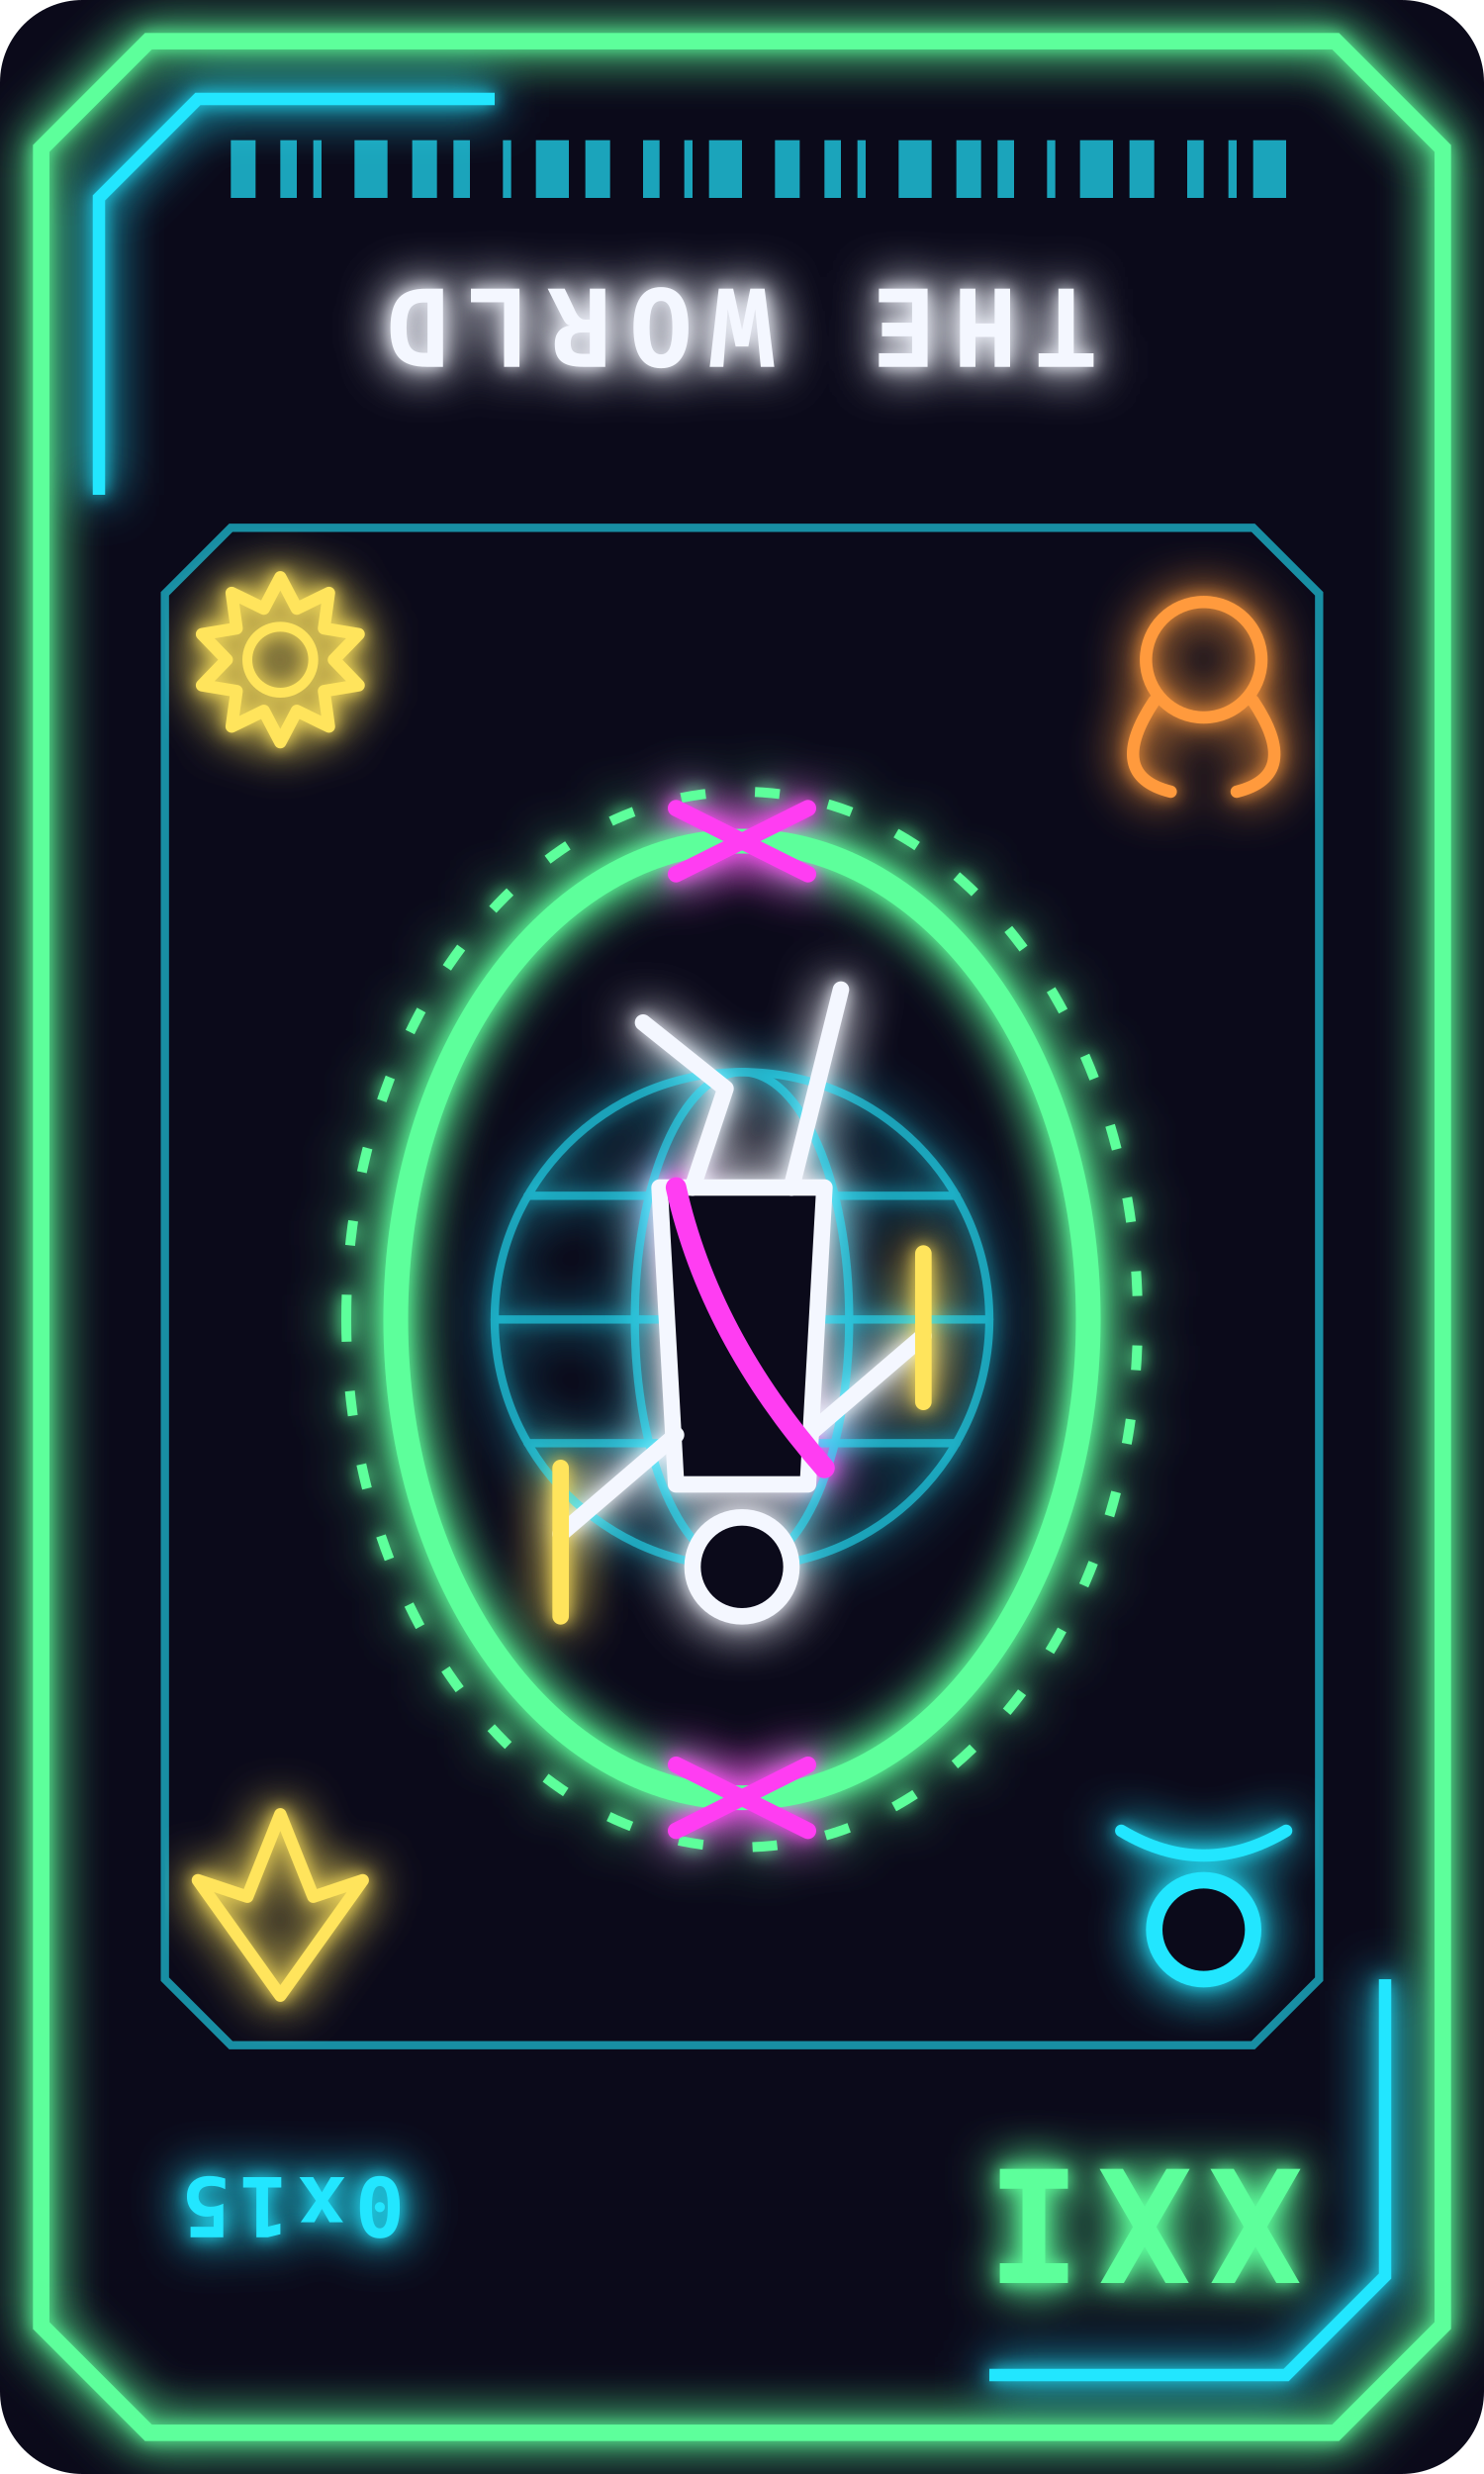
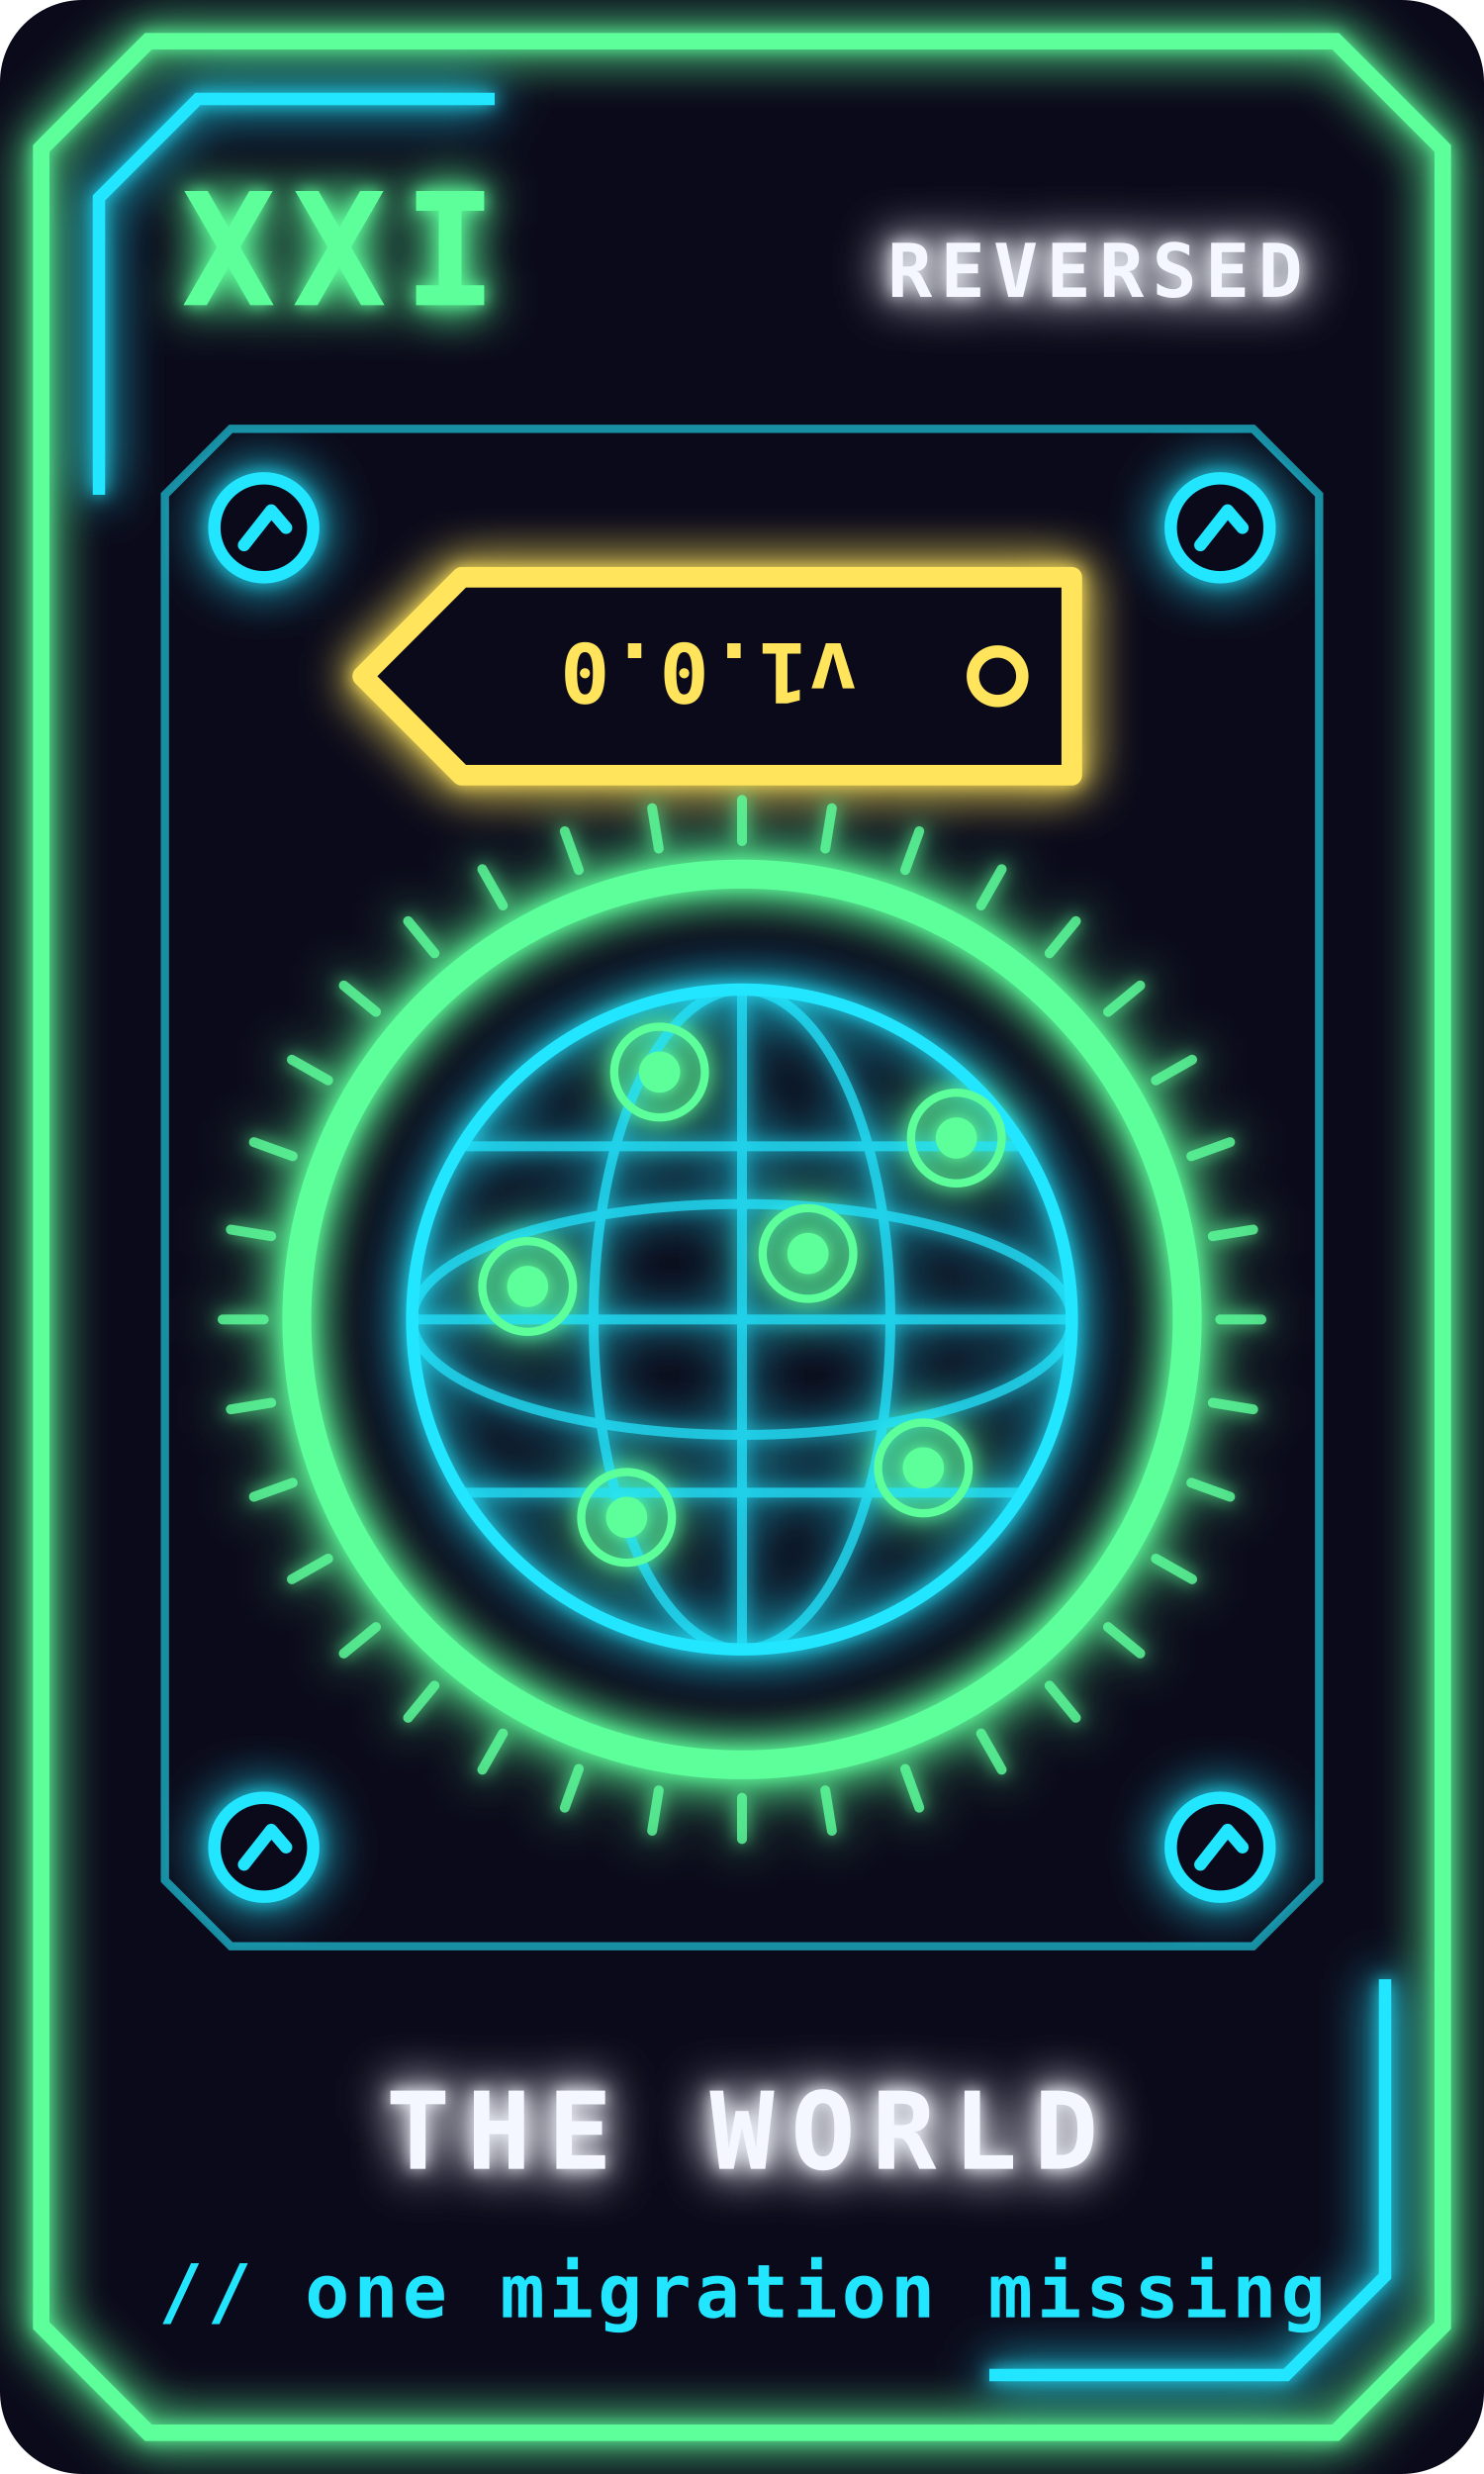
<svg xmlns="http://www.w3.org/2000/svg" width="180" height="300" viewBox="0 0 180 300">
-   <g transform="rotate(180 90 150)">
+   <g>
    <defs>
      <filter id="ds-neon" x="-30%" y="-30%" width="160%" height="160%" color-interpolation-filters="sRGB">
        <feGaussianBlur stdDeviation="3" result="wide" />
        <feGaussianBlur in="SourceGraphic" stdDeviation="1" result="near" />
        <feMerge>
          <feMergeNode in="wide" />
          <feMergeNode in="wide" />
          <feMergeNode in="near" />
          <feMergeNode in="SourceGraphic" />
        </feMerge>
      </filter>
      <clipPath id="ds-window">
        <path d="M-70 -84L-62 -92H62L70 -84V84L62 92H-62L-70 84Z" />
      </clipPath>
    </defs>
    <rect width="180" height="300" rx="10" fill="#0b0a1a" />
    <g filter="url(#ds-neon)">
      <path d="M18 5H162L175 18V282L162 295H18L5 282V18Z" fill="none" stroke="#5dff9b" stroke-width="2" />
      <path d="M12 60V24L24 12H60M168 240V276L156 288H120" fill="none" stroke="#22e6ff" stroke-width="1.5" />
      <text x="22" y="37" font-family="ui-monospace, 'SF Mono', Menlo, Consolas, monospace" font-size="19" font-weight="bold" fill="#5dff9b" text-anchor="start" letter-spacing="2">XXI</text>
-       <text x="158" y="36" font-family="ui-monospace, 'SF Mono', Menlo, Consolas, monospace" font-size="10" font-weight="bold" fill="#22e6ff" text-anchor="end" letter-spacing="1">0x15</text>
-       <text x="90" y="265" font-family="ui-monospace, 'SF Mono', Menlo, Consolas, monospace" font-size="13" font-weight="bold" fill="#f4f7ff" text-anchor="middle" letter-spacing="2">THE WORLD</text>
+       <text x="158" y="36" font-family="ui-monospace, 'SF Mono', Menlo, Consolas, monospace" font-size="9" font-weight="bold" fill="#f4f7ff" text-anchor="end" letter-spacing="1">REVERSED</text>
+       <text x="90" y="263" font-family="ui-monospace, 'SF Mono', Menlo, Consolas, monospace" font-size="13" font-weight="bold" fill="#f4f7ff" text-anchor="middle" letter-spacing="2">THE WORLD</text>
    </g>
-     <g opacity="0.7">
-       <rect x="24" y="276" width="4" height="7" fill="#22e6ff" />
-       <rect x="30" y="276" width="1" height="7" fill="#22e6ff" />
-       <rect x="34" y="276" width="2" height="7" fill="#22e6ff" />
-       <rect x="40" y="276" width="3" height="7" fill="#22e6ff" />
-       <rect x="45" y="276" width="4" height="7" fill="#22e6ff" />
-       <rect x="52" y="276" width="1" height="7" fill="#22e6ff" />
-       <rect x="57" y="276" width="2" height="7" fill="#22e6ff" />
-       <rect x="61" y="276" width="3" height="7" fill="#22e6ff" />
-       <rect x="67" y="276" width="4" height="7" fill="#22e6ff" />
-       <rect x="75" y="276" width="1" height="7" fill="#22e6ff" />
-       <rect x="78" y="276" width="2" height="7" fill="#22e6ff" />
-       <rect x="83" y="276" width="3" height="7" fill="#22e6ff" />
-       <rect x="90" y="276" width="4" height="7" fill="#22e6ff" />
-       <rect x="96" y="276" width="1" height="7" fill="#22e6ff" />
-       <rect x="100" y="276" width="2" height="7" fill="#22e6ff" />
-       <rect x="106" y="276" width="3" height="7" fill="#22e6ff" />
-       <rect x="111" y="276" width="4" height="7" fill="#22e6ff" />
-       <rect x="118" y="276" width="1" height="7" fill="#22e6ff" />
-       <rect x="123" y="276" width="2" height="7" fill="#22e6ff" />
-       <rect x="127" y="276" width="3" height="7" fill="#22e6ff" />
-       <rect x="133" y="276" width="4" height="7" fill="#22e6ff" />
-       <rect x="141" y="276" width="1" height="7" fill="#22e6ff" />
-       <rect x="144" y="276" width="2" height="7" fill="#22e6ff" />
-       <rect x="149" y="276" width="3" height="7" fill="#22e6ff" />
-     </g>
+     <text x="90" y="281" font-family="ui-monospace, 'SF Mono', Menlo, Consolas, monospace" font-size="9" font-weight="bold" fill="#22e6ff" text-anchor="middle" letter-spacing="0.5">// one migration missing</text>
    <g transform="translate(90 144)">
      <g clip-path="url(#ds-window)">
-         <g filter="url(#ds-neon)">
-           <ellipse cx="0" cy="-4" rx="42" ry="58" fill="none" stroke="#5dff9b" stroke-width="3" />
-           <ellipse cx="0" cy="-4" rx="48" ry="64" fill="none" stroke="#5dff9b" stroke-width="1.2" stroke-dasharray="3 6" />
-           <path d="M-8 -66L8 -58M8 -66L-8 -58M-8 50L8 58M8 50L-8 58" fill="none" stroke="#ff3df2" stroke-width="2" stroke-linecap="round" stroke-linejoin="round" />
-           <g opacity="0.55">
-             <circle cx="0" cy="-4" r="30" fill="none" stroke="#22e6ff" stroke-width="1" />
-             <ellipse cx="0" cy="-4" rx="13" ry="30" fill="none" stroke="#22e6ff" stroke-width="1" />
-             <path d="M-30 -4H30M-26 -19H26M-26 11H26" fill="none" stroke="#22e6ff" stroke-width="1" stroke-linecap="round" stroke-linejoin="round" />
+         <g filter="url(#ds-neon)" transform="rotate(180)">
+           <circle cx="0" cy="-16" r="54" fill="none" stroke="#5dff9b" stroke-width="3.5" />
+           <g opacity="0.8">
+             <path d="M58 -16L63 -16M57.1 -5.9L62 -5.1M54.5 3.8L59.2 5.5M50.2 13L54.6 15.5M44.4 21.3L48.3 24.5M37.3 28.4L40.5 32.3M29 34.2L31.5 38.6M19.8 38.5L21.5 43.2M10.1 41.1L10.9 46M0 42L0 47M-10.1 41.1L-10.9 46M-19.8 38.5L-21.5 43.2M-29 34.2L-31.5 38.6M-37.3 28.4L-40.5 32.3M-44.4 21.3L-48.3 24.5M-50.2 13L-54.6 15.5M-54.5 3.8L-59.2 5.5M-57.1 -5.9L-62 -5.1M-58 -16L-63 -16M-57.1 -26.1L-62 -26.9M-54.5 -35.8L-59.2 -37.5M-50.2 -45L-54.6 -47.5M-44.4 -53.3L-48.3 -56.5M-37.3 -60.4L-40.5 -64.3M-29 -66.2L-31.5 -70.6M-19.8 -70.5L-21.5 -75.2M-10.1 -73.1L-10.9 -78M0 -74L0 -79M10.1 -73.1L10.9 -78M19.8 -70.5L21.5 -75.2M29 -66.2L31.5 -70.6M37.3 -60.4L40.5 -64.3M44.4 -53.3L48.3 -56.5M50.2 -45L54.6 -47.5M54.5 -35.8L59.2 -37.5M57.1 -26.1L62 -26.9" fill="none" stroke="#5dff9b" stroke-width="1.2" stroke-linecap="round" stroke-linejoin="round" />
          </g>
-           <path d="M-8 -24H8L10 12H-10Z" fill="#0b0a1a" stroke="#f4f7ff" stroke-width="2" stroke-linecap="round" stroke-linejoin="round" />
-           <circle cx="0" cy="-34" r="6" fill="#0b0a1a" stroke="#f4f7ff" stroke-width="2" />
-           <path d="M-6 12L-12 36M6 12L2 24L12 32" fill="none" stroke="#f4f7ff" stroke-width="2" stroke-linecap="round" stroke-linejoin="round" />
-           <path d="M-8 -18L-22 -6M8 -18L22 -30" fill="none" stroke="#f4f7ff" stroke-width="2" stroke-linecap="round" stroke-linejoin="round" />
-           <path d="M-22 -14V4M22 -40V-22" fill="none" stroke="#ffe45c" stroke-width="2" stroke-linecap="round" stroke-linejoin="round" />
-           <path d="M-10 -22Q4 -6 8 12" fill="none" stroke="#ff3df2" stroke-width="2.5" stroke-linecap="round" stroke-linejoin="round" />
-           <circle cx="-56" cy="-78" r="6" fill="#0b0a1a" stroke="#22e6ff" stroke-width="2" />
-           <path d="M-66 -66Q-56 -72 -46 -66" fill="none" stroke="#22e6ff" stroke-width="1.5" stroke-linecap="round" stroke-linejoin="round" />
-           <path d="M46 -72L56 -86L66 -72L60 -74L56 -64L52 -74Z" fill="none" stroke="#ffe45c" stroke-width="1.5" stroke-linecap="round" stroke-linejoin="round" />
-           <circle cx="-56" cy="76" r="7" fill="none" stroke="#ff9a3d" stroke-width="1.5" />
-           <path d="M-62 71Q-68 62 -60 60M-50 71Q-44 62 -52 60" fill="none" stroke="#ff9a3d" stroke-width="1.5" stroke-linecap="round" stroke-linejoin="round" />
-           <path d="M56 66L58 69.8L61.9 67.9L61.3 72.2L65.5 72.9L62.5 76L65.5 79.1L61.3 79.8L61.9 84.1L58 82.2L56 86L54 82.2L50.1 84.1L50.7 79.8L46.5 79.1L49.5 76L46.5 72.9L50.7 72.2L50.1 67.9L54 69.8Z" fill="none" stroke="#ffe45c" stroke-width="1.5" stroke-linecap="round" stroke-linejoin="round" />
-           <circle cx="56" cy="76" r="4" fill="none" stroke="#ffe45c" stroke-width="1.2" />
+           <circle cx="0" cy="-16" r="40" fill="none" stroke="#22e6ff" stroke-width="1.5" />
+           <g opacity="0.7">
+             <ellipse cx="0" cy="-16" rx="18" ry="40" fill="none" stroke="#22e6ff" stroke-width="1.2" />
+             <ellipse cx="0" cy="-16" rx="40" ry="14" fill="none" stroke="#22e6ff" stroke-width="1.2" />
+             <path d="M0 -56V24M-40 -16H40M-34 -37H34M-34 5H34" fill="none" stroke="#22e6ff" stroke-width="1.2" stroke-linecap="round" stroke-linejoin="round" />
+           </g>
+           <circle cx="-22" cy="-34" r="5.5" fill="none" stroke="#5dff9b" stroke-width="1" />
+           <circle cx="-22" cy="-34" r="2.5" fill="#5dff9b" />
+           <circle cx="14" cy="-40" r="5.5" fill="none" stroke="#5dff9b" stroke-width="1" />
+           <circle cx="14" cy="-40" r="2.5" fill="#5dff9b" />
+           <circle cx="26" cy="-12" r="5.5" fill="none" stroke="#5dff9b" stroke-width="1" />
+           <circle cx="26" cy="-12" r="2.5" fill="#5dff9b" />
+           <circle cx="-8" cy="-8" r="5.5" fill="none" stroke="#5dff9b" stroke-width="1" />
+           <circle cx="-8" cy="-8" r="2.5" fill="#5dff9b" />
+           <circle cx="-26" cy="6" r="5.5" fill="none" stroke="#5dff9b" stroke-width="1" />
+           <circle cx="-26" cy="6" r="2.5" fill="#5dff9b" />
+           <circle cx="10" cy="14" r="5.5" fill="none" stroke="#5dff9b" stroke-width="1" />
+           <circle cx="10" cy="14" r="2.5" fill="#5dff9b" />
+           <path d="M-40 50H34L46 62L34 74H-40Z" fill="#0b0a1a" stroke="#ffe45c" stroke-width="2.5" stroke-linecap="round" stroke-linejoin="round" />
+           <circle cx="-31" cy="62" r="3" fill="none" stroke="#ffe45c" stroke-width="1.5" />
+           <text x="4" y="66" font-family="ui-monospace, 'SF Mono', Menlo, Consolas, monospace" font-size="10" font-weight="bold" fill="#ffe45c" text-anchor="middle">v1.0.0</text>
+           <circle cx="-58" cy="-80" r="6" fill="#0b0a1a" stroke="#22e6ff" stroke-width="1.5" />
+           <path d="M-60.7 -80l1.8 2.1l3.3 -4.2" fill="none" stroke="#22e6ff" stroke-width="1.5" stroke-linecap="round" stroke-linejoin="round" />
+           <circle cx="58" cy="-80" r="6" fill="#0b0a1a" stroke="#22e6ff" stroke-width="1.5" />
+           <path d="M55.3 -80l1.8 2.1l3.3 -4.2" fill="none" stroke="#22e6ff" stroke-width="1.5" stroke-linecap="round" stroke-linejoin="round" />
+           <circle cx="-58" cy="80" r="6" fill="#0b0a1a" stroke="#22e6ff" stroke-width="1.5" />
+           <path d="M-60.7 80l1.8 2.1l3.3 -4.2" fill="none" stroke="#22e6ff" stroke-width="1.5" stroke-linecap="round" stroke-linejoin="round" />
+           <circle cx="58" cy="80" r="6" fill="#0b0a1a" stroke="#22e6ff" stroke-width="1.5" />
+           <path d="M55.3 80l1.8 2.1l3.3 -4.2" fill="none" stroke="#22e6ff" stroke-width="1.5" stroke-linecap="round" stroke-linejoin="round" />
        </g>
      </g>
      <path d="M-70 -84L-62 -92H62L70 -84V84L62 92H-62L-70 84Z" fill="none" stroke="#22e6ff" stroke-width="1" opacity="0.6" />
    </g>
  </g>
</svg>
